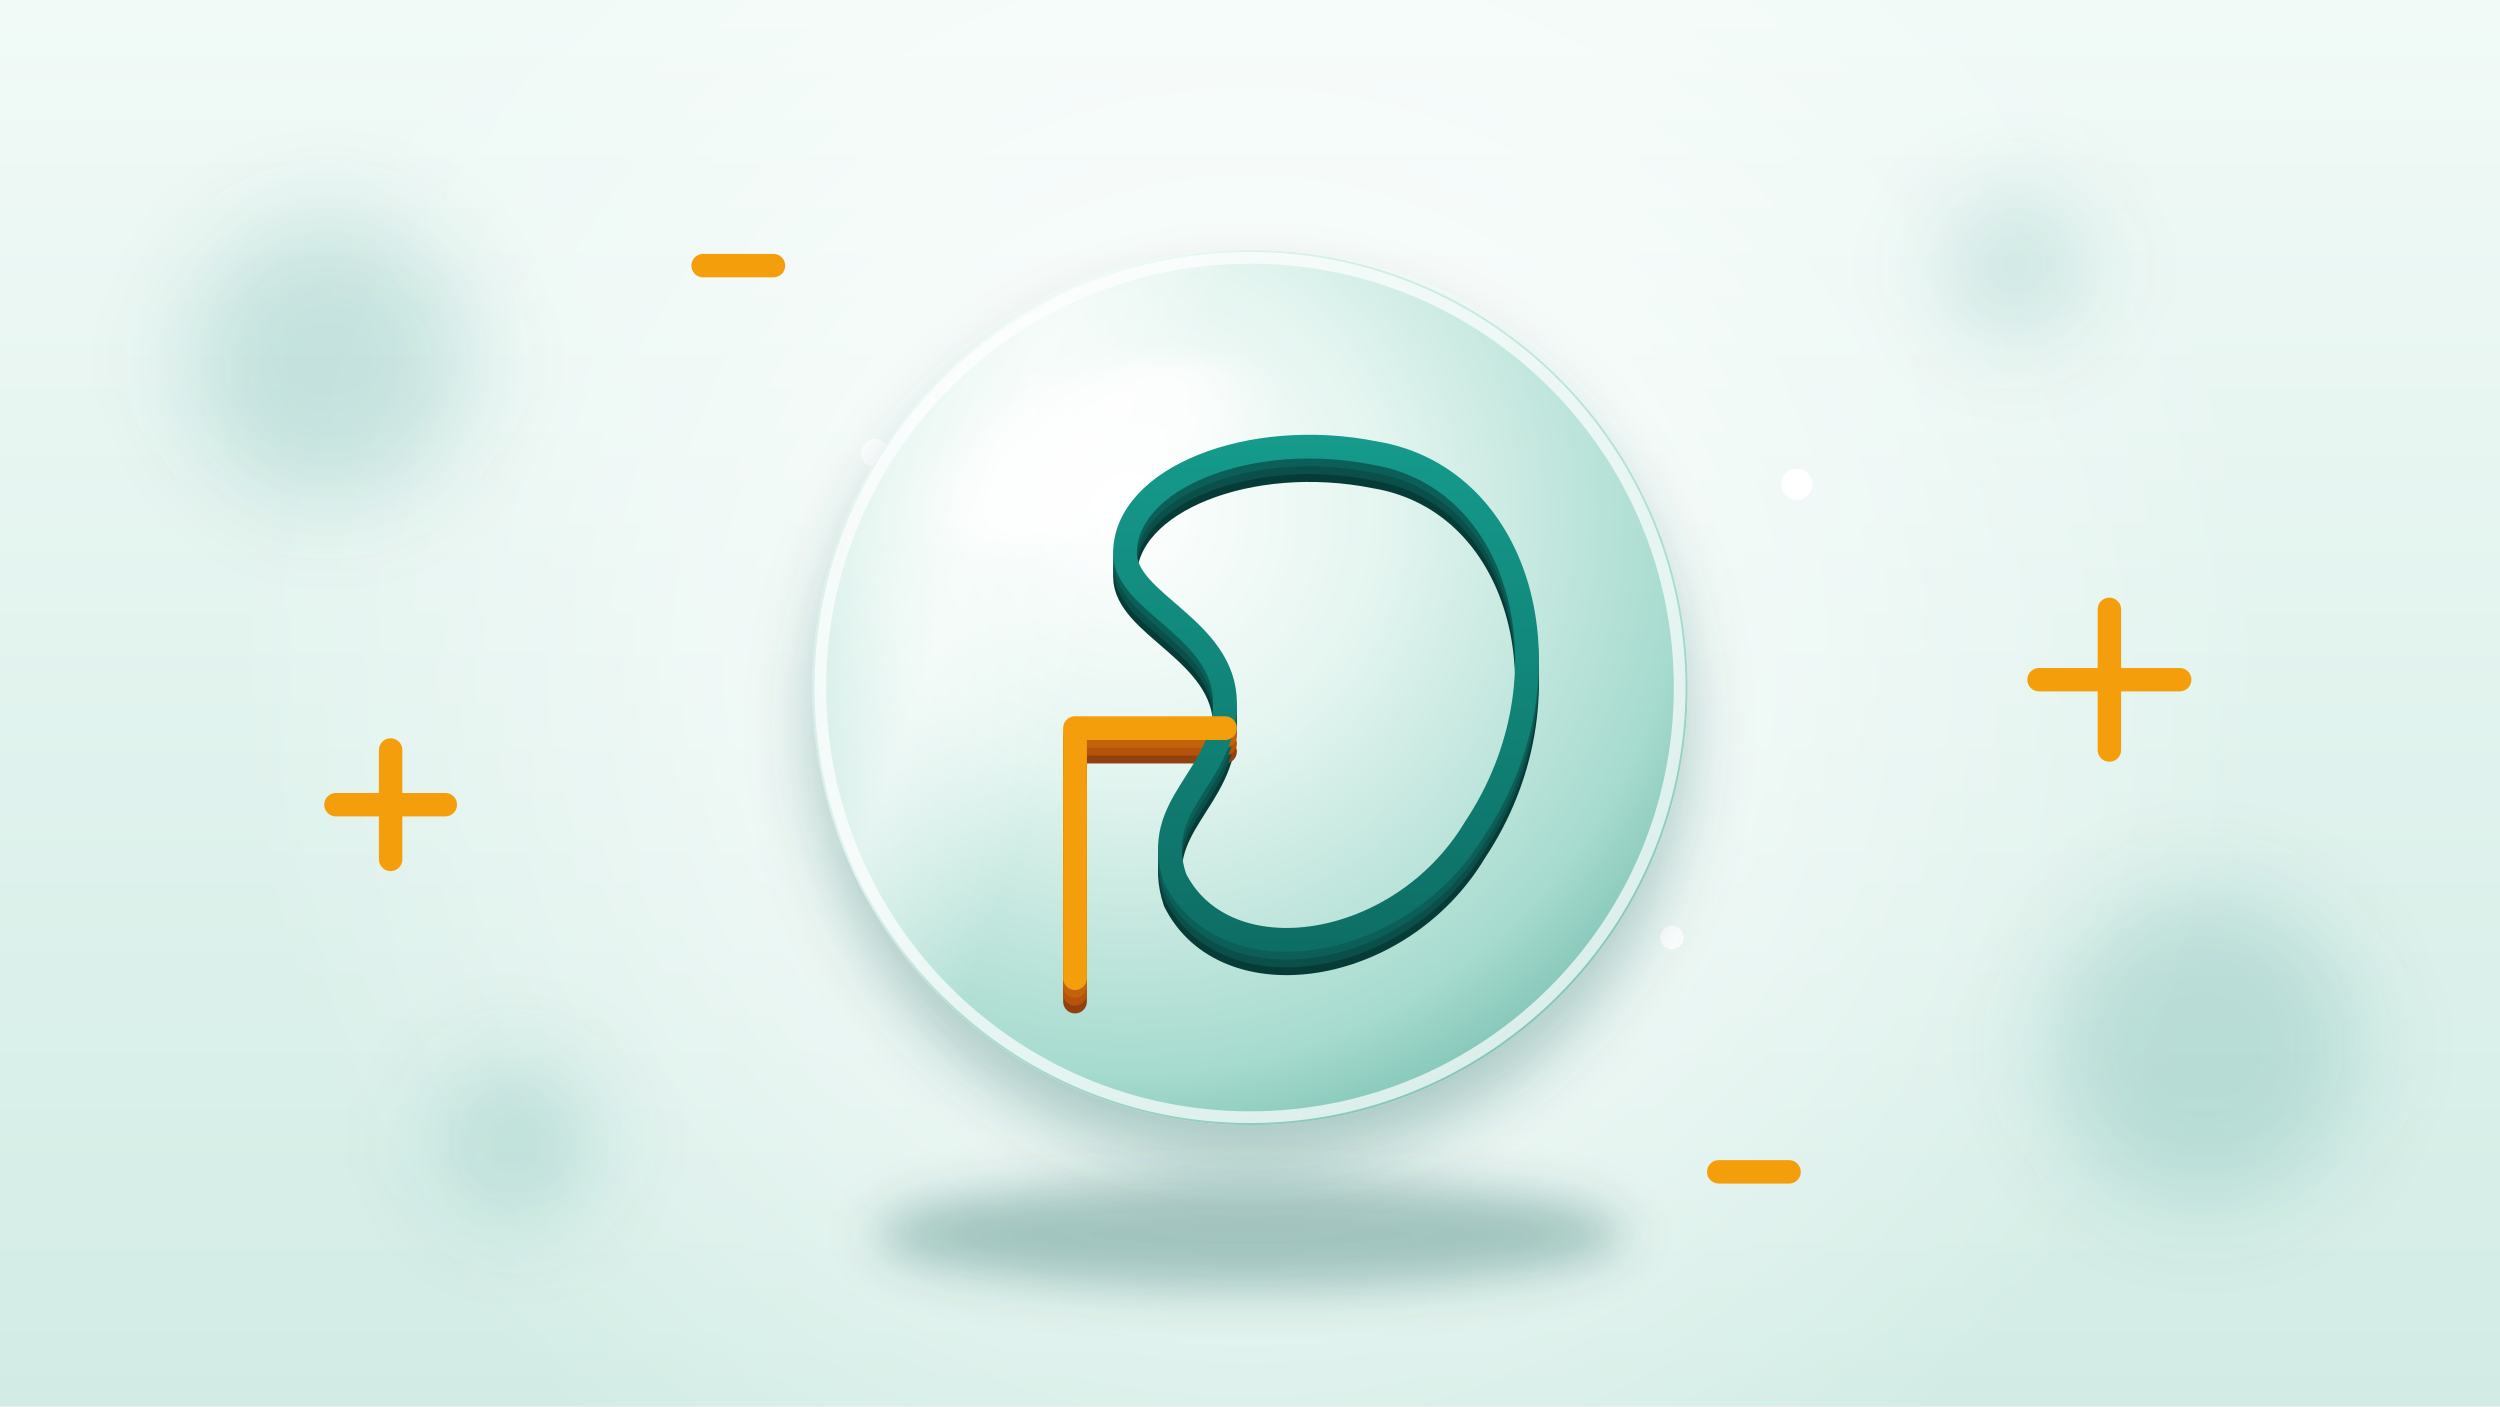
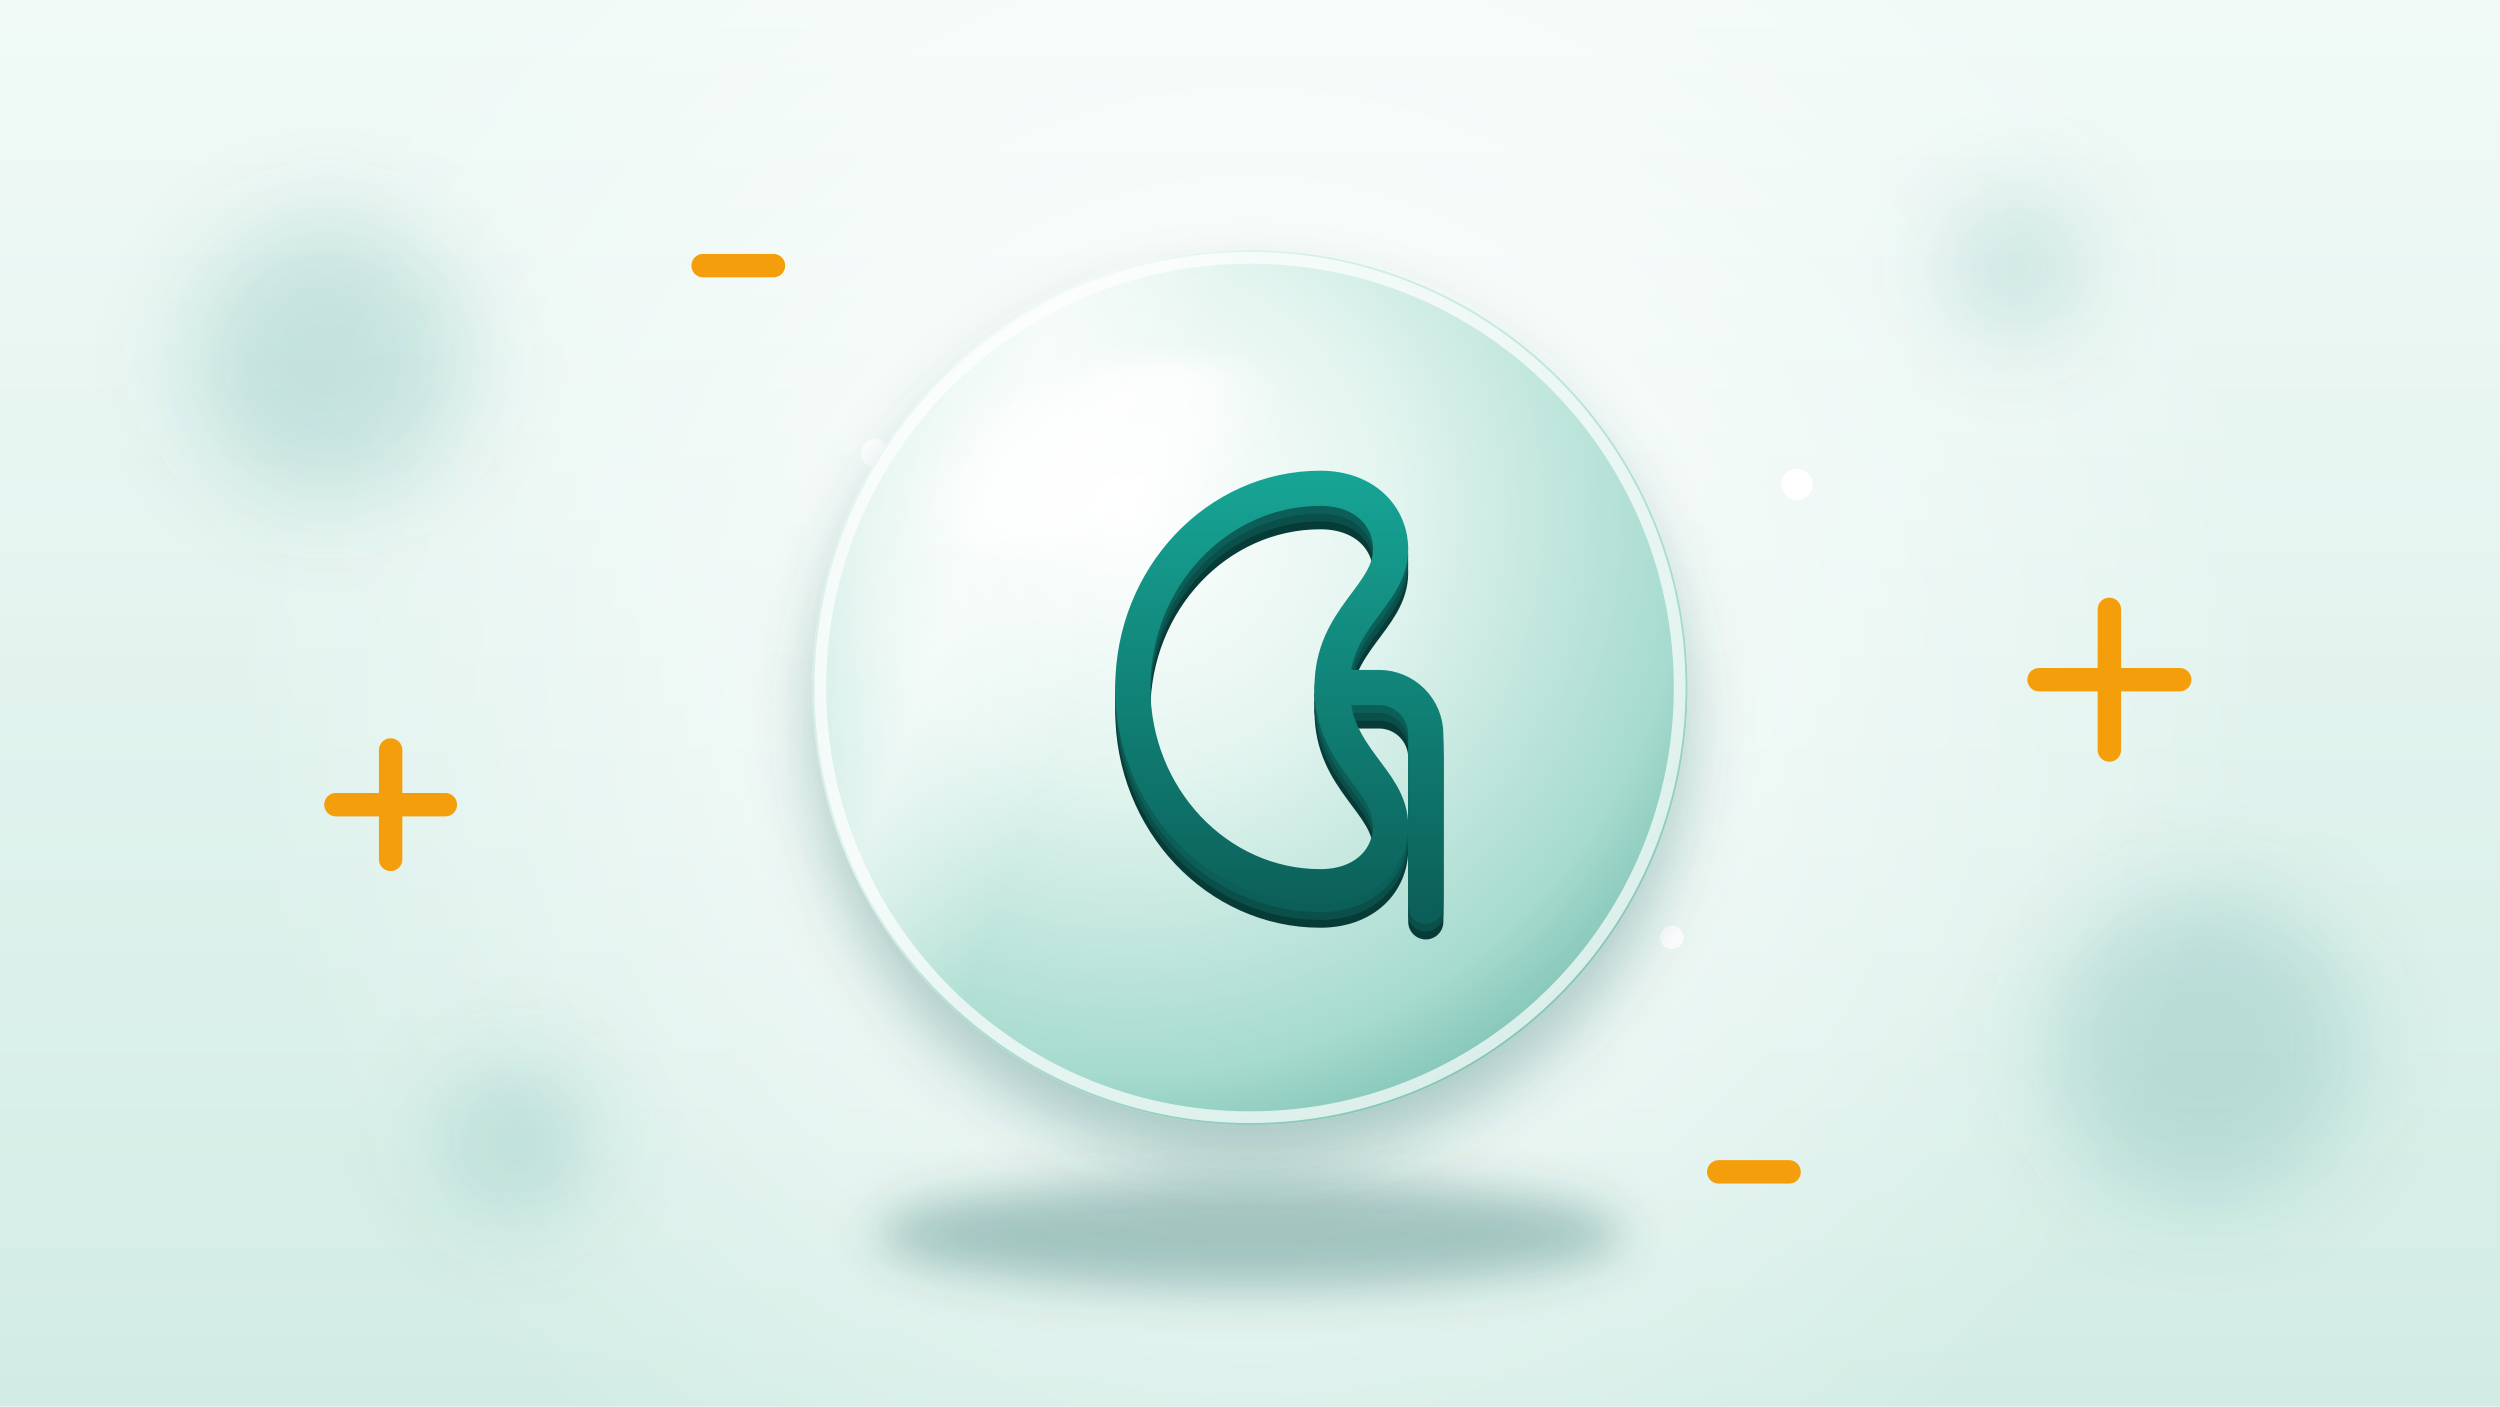
<svg xmlns="http://www.w3.org/2000/svg" viewBox="0 0 320 180" width="640" height="360" role="img">
  <style>
.f{animation:f 4.8s ease-in-out infinite alternate;transform-box:view-box;transform-origin:160px 150px}
.s{animation:s 4.8s ease-in-out infinite alternate;transform-box:fill-box;transform-origin:center}
.i{animation:i 7s ease-in-out infinite alternate;transform-box:view-box;transform-origin:160px 90px}
.g{animation:g 6s ease-in-out infinite}
.t{animation:t 3.6s ease-in-out infinite alternate}.t2{animation-delay:-1.8s}.t3{animation-delay:-.9s}
.b{animation:b 9s ease-in-out infinite alternate;transform-box:fill-box;transform-origin:center}.b2{animation-duration:12s;animation-direction:alternate-reverse}
@keyframes f{to{transform:translateY(-6px)}}
@keyframes s{to{transform:scale(.82);opacity:.55}}
@keyframes i{from{transform:rotate(-3deg) skewX(1.5deg)}to{transform:rotate(3deg) skewX(-1.5deg)}}
@keyframes g{0%,55%{transform:translateX(-150px)}100%{transform:translateX(150px)}}
@keyframes t{from{opacity:.35;transform:translateY(2px)}to{opacity:1;transform:translateY(-3px)}}
@keyframes b{to{transform:translate(8px,-6px) scale(1.12)}}
@media (prefers-reduced-motion:reduce){*{animation:none!important}}
</style>
  <defs>
    <linearGradient id="bg" x1="0" y1="0" x2="0" y2="1">
      <stop offset="0" stop-color="#F1FAF7" />
      <stop offset="1" stop-color="#D2ECE5" />
    </linearGradient>
    <radialGradient id="glow" cx="160" cy="84" r="130" gradientUnits="userSpaceOnUse">
      <stop offset="0" stop-color="#fff" stop-opacity=".95" />
      <stop offset="1" stop-color="#fff" stop-opacity="0" />
    </radialGradient>
    <radialGradient id="orb" cx=".36" cy=".3" r=".78">
      <stop offset="0" stop-color="#fff" />
      <stop offset=".38" stop-color="#E4F5F0" />
      <stop offset=".82" stop-color="#A7DBCF" />
      <stop offset="1" stop-color="#78BFB0" />
    </radialGradient>
-     <linearGradient id="ink" x1="0" y1="14" x2="0" y2="82" gradientUnits="userSpaceOnUse">
+     <linearGradient id="ink" x1="0" y1="2" x2="0" y2="22" gradientUnits="userSpaceOnUse">
      <stop offset="0" stop-color="#17A898" />
      <stop offset="1" stop-color="#0B5E57" />
    </linearGradient>
    <linearGradient id="shine" x1="0" y1="0" x2="1" y2="0">
      <stop offset="0" stop-color="#fff" stop-opacity="0" />
      <stop offset=".5" stop-color="#fff" stop-opacity=".55" />
      <stop offset="1" stop-color="#fff" stop-opacity="0" />
    </linearGradient>
    <filter id="blur3" x="-50%" y="-50%" width="200%" height="200%">
      <feGaussianBlur stdDeviation="3" />
    </filter>
    <filter id="blur6" x="-50%" y="-50%" width="200%" height="200%">
      <feGaussianBlur stdDeviation="6" />
    </filter>
    <filter id="drop" x="-30%" y="-30%" width="160%" height="160%">
      <feDropShadow dx="0" dy="5" stdDeviation="4" flood-color="#0A4F49" flood-opacity=".28" />
    </filter>
    <clipPath id="clip">
      <circle cx="160" cy="88" r="56" />
    </clipPath>
  </defs>
  <rect width="320" height="180" fill="url(#bg)" />
  <rect width="320" height="180" fill="url(#glow)" />
  <g filter="url(#blur6)" fill="#0F766E" fill-opacity=".16">
    <circle class="b" cx="42" cy="46" r="18" />
    <circle class="b b2" cx="282" cy="134" r="20" />
    <circle class="b b2" cx="258" cy="34" r="9" />
    <circle class="b" cx="66" cy="146" r="10" />
  </g>
  <g fill="none" stroke="#F59E0B" stroke-width="3" stroke-linecap="round">
    <path class="t" d="M270 78 V96 M261 87 H279" />
    <path class="t t2" d="M50 96 V110 M43 103 H57" />
    <path class="t t3" d="M90 34 h9 M220 150 h9" />
  </g>
  <g fill="#fff">
    <circle class="t t2" cx="112" cy="58" r="1.8" />
    <circle class="t" cx="214" cy="120" r="1.5" />
    <circle class="t t3" cx="230" cy="62" r="2" />
  </g>
  <ellipse class="s" cx="160" cy="158" rx="48" ry="7" fill="#0A4F49" fill-opacity=".3" filter="url(#blur3)" />
  <g class="f">
    <g filter="url(#drop)">
      <circle cx="160" cy="88" r="56" fill="url(#orb)" />
    </g>
    <circle cx="160" cy="88" r="55" fill="none" stroke="#fff" stroke-opacity=".7" stroke-width="1.5" />
    <ellipse cx="140" cy="58" rx="20" ry="9" fill="#fff" fill-opacity=".75" transform="rotate(-28 140 58)" filter="url(#blur3)" />
    <g clip-path="url(#clip)">
      <rect class="g" x="130" y="20" width="40" height="140" fill="url(#shine)" transform="skewX(-20)" />
    </g>
    <g class="i">
      <g transform="translate(0 3)">
-         <g transform="translate(83.2 13.2) scale(1.6)" fill="none" stroke="#073B37" stroke-width="1.9" stroke-linecap="round" stroke-linejoin="round">
-           <path d="M58 28 C70 30 74 46 66 58 C60 68 46 70 42 62 C40 56 46 54 46 48 C46 42 38 40 38 36 C38 30 48 26 58 28Z" />
-           <path d="M46 50 H34 V70" stroke="#92400E" />
+         <g transform="translate(124 52) scale(3)" fill="none" stroke="#073B37" stroke-width="1.5" stroke-linecap="round" stroke-linejoin="round">
+           <path d="M15 3.5c-4.4 0 -8 3.8 -8 8.5s3.6 8.5 8 8.5c1.9 0 3 -1.2 3 -2.6c0 -2 -2.5 -2.9 -2.5 -5.9s2.5 -3.9 2.5 -5.9c0 -1.4 -1.1 -2.6 -3 -2.6z" />
+           <path d="M15.5 12h2a2 2 0 0 1 2 2v7" />
        </g>
      </g>
      <g transform="translate(0 2)">
-         <g transform="translate(83.2 13.2) scale(1.6)" fill="none" stroke="#0A4F49" stroke-width="1.9" stroke-linecap="round" stroke-linejoin="round">
-           <path d="M58 28 C70 30 74 46 66 58 C60 68 46 70 42 62 C40 56 46 54 46 48 C46 42 38 40 38 36 C38 30 48 26 58 28Z" />
-           <path d="M46 50 H34 V70" stroke="#B45309" />
+         <g transform="translate(124 52) scale(3)" fill="none" stroke="#0A4F49" stroke-width="1.5" stroke-linecap="round" stroke-linejoin="round">
+           <path d="M15 3.5c-4.4 0 -8 3.8 -8 8.5s3.6 8.5 8 8.5c1.9 0 3 -1.2 3 -2.6c0 -2 -2.5 -2.9 -2.5 -5.9s2.5 -3.9 2.5 -5.9c0 -1.4 -1.1 -2.6 -3 -2.6z" />
+           <path d="M15.5 12h2a2 2 0 0 1 2 2v7" />
        </g>
      </g>
      <g transform="translate(0 1)">
-         <g transform="translate(83.2 13.2) scale(1.6)" fill="none" stroke="#0C5F58" stroke-width="1.9" stroke-linecap="round" stroke-linejoin="round">
-           <path d="M58 28 C70 30 74 46 66 58 C60 68 46 70 42 62 C40 56 46 54 46 48 C46 42 38 40 38 36 C38 30 48 26 58 28Z" />
-           <path d="M46 50 H34 V70" stroke="#C2620A" />
+         <g transform="translate(124 52) scale(3)" fill="none" stroke="#0C5F58" stroke-width="1.5" stroke-linecap="round" stroke-linejoin="round">
+           <path d="M15 3.5c-4.4 0 -8 3.8 -8 8.5s3.6 8.5 8 8.5c1.9 0 3 -1.2 3 -2.6c0 -2 -2.5 -2.9 -2.5 -5.9s2.5 -3.9 2.5 -5.9c0 -1.4 -1.1 -2.6 -3 -2.6z" />
+           <path d="M15.5 12h2a2 2 0 0 1 2 2v7" />
        </g>
      </g>
-       <g transform="translate(83.2 13.2) scale(1.6)" fill="none" stroke="url(#ink)" stroke-width="1.9" stroke-linecap="round" stroke-linejoin="round">
-         <path d="M58 28 C70 30 74 46 66 58 C60 68 46 70 42 62 C40 56 46 54 46 48 C46 42 38 40 38 36 C38 30 48 26 58 28Z" />
-         <path d="M46 50 H34 V70" stroke="#F59E0B" />
+       <g transform="translate(124 52) scale(3)" fill="none" stroke="url(#ink)" stroke-width="1.5" stroke-linecap="round" stroke-linejoin="round">
+         <path d="M15 3.5c-4.4 0 -8 3.8 -8 8.5s3.6 8.5 8 8.5c1.9 0 3 -1.2 3 -2.6c0 -2 -2.5 -2.9 -2.5 -5.9s2.5 -3.9 2.5 -5.9c0 -1.4 -1.1 -2.6 -3 -2.6z" />
+         <path d="M15.5 12h2a2 2 0 0 1 2 2v7" />
      </g>
    </g>
  </g>
</svg>
